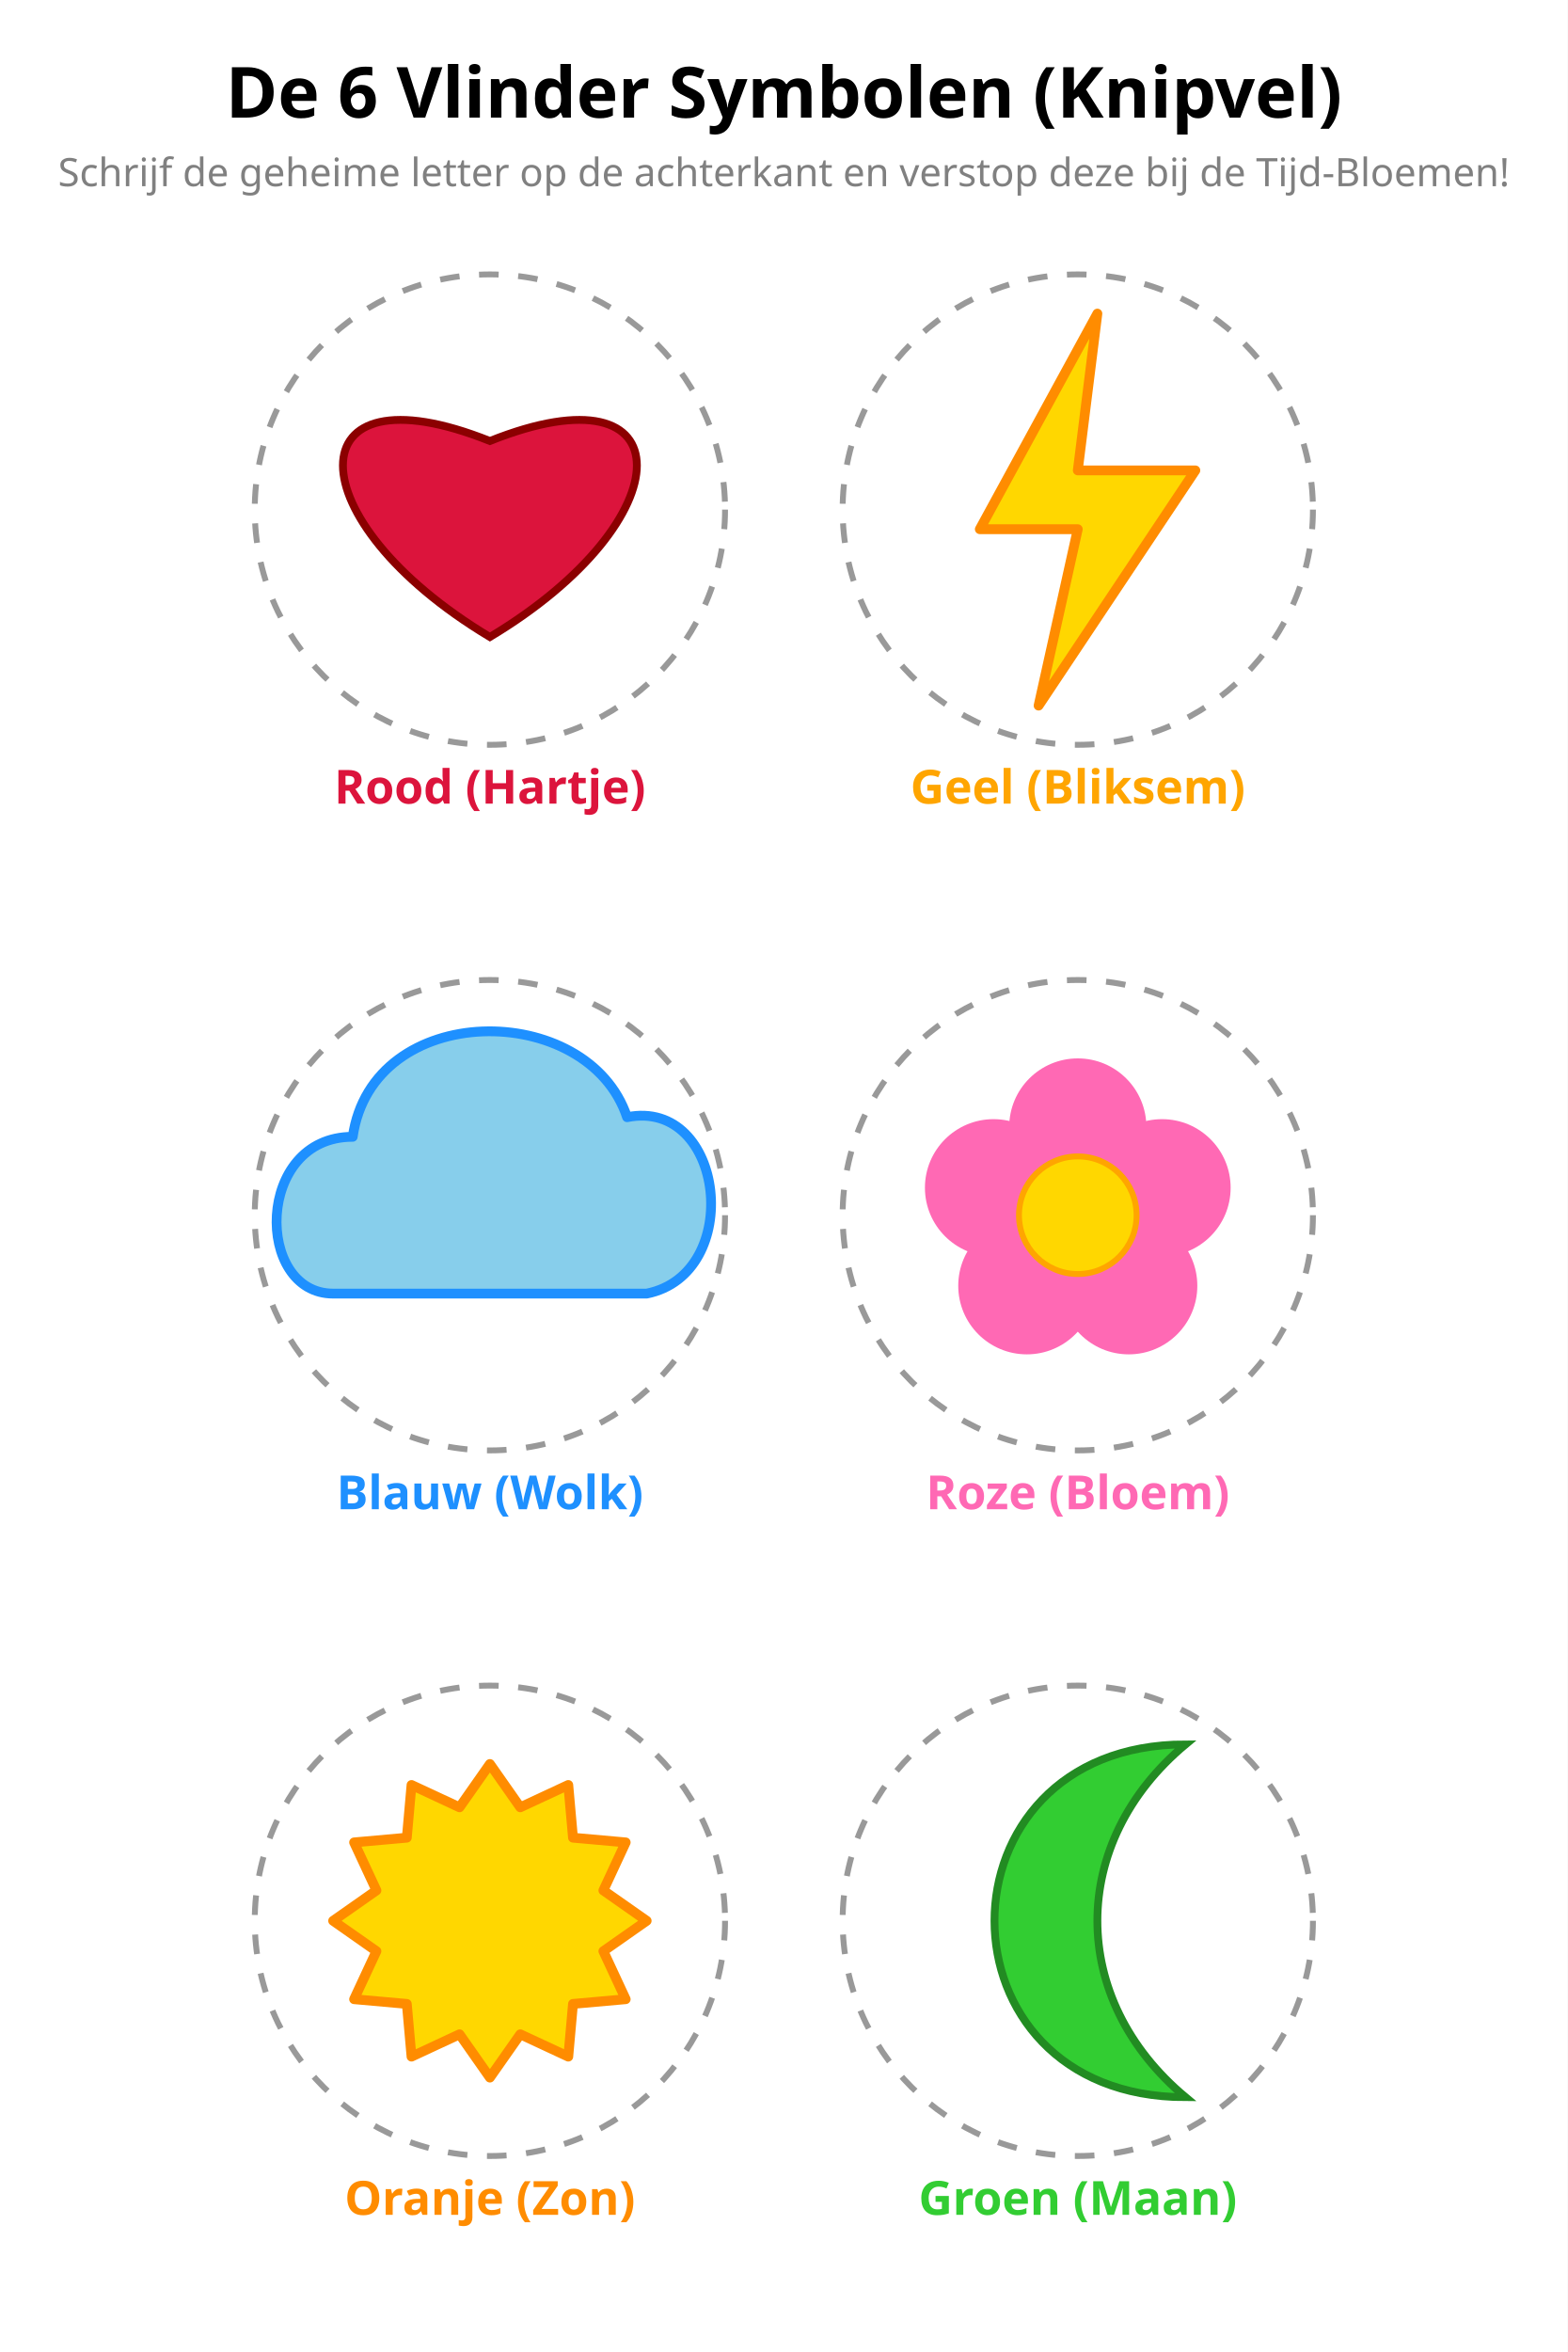
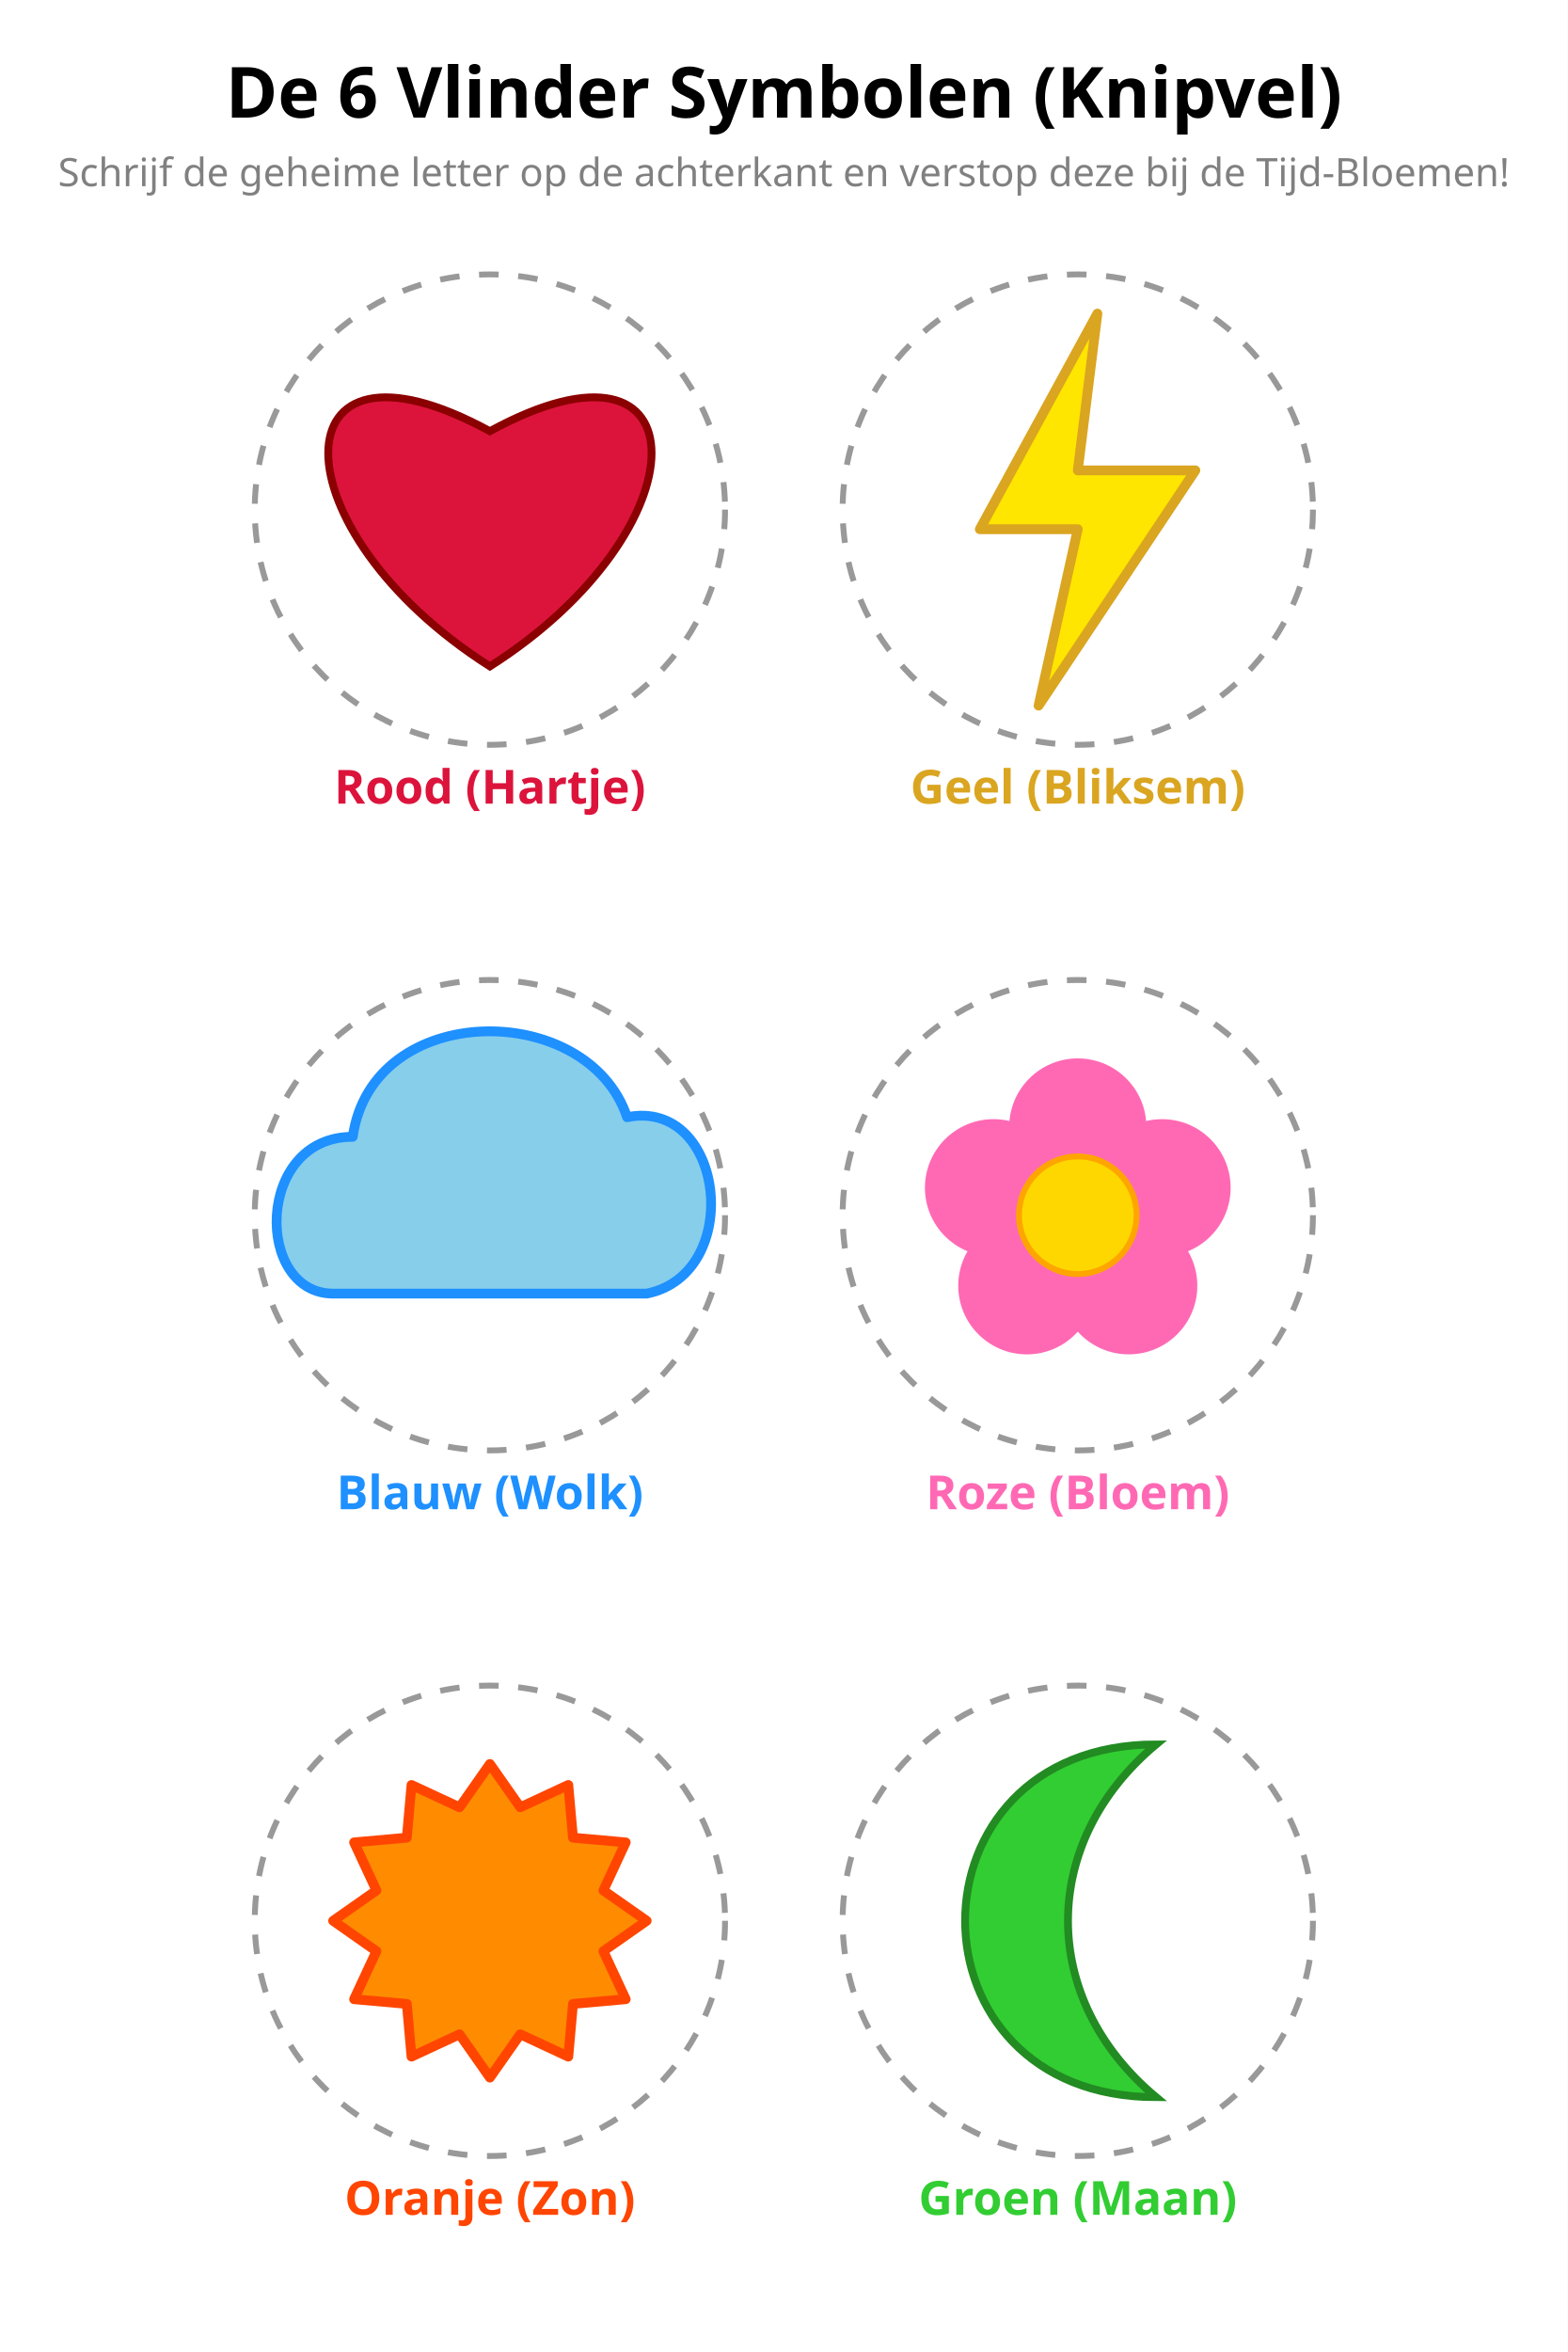
<svg xmlns="http://www.w3.org/2000/svg" viewBox="0 0 800 1200" width="100%" height="100%">
  <rect width="100%" height="100%" fill="white" />
  <text x="400" y="60" font-family="sans-serif" font-size="36" font-weight="bold" text-anchor="middle" fill="black">De 6 Vlinder Symbolen (Knipvel)</text>
  <text x="400" y="95" font-family="sans-serif" font-size="20" text-anchor="middle" fill="gray">Schrijf de geheime letter op de achterkant en verstop deze bij de Tijd-Bloemen!</text>
  <g>
    <circle cx="250" cy="260" r="120" fill="none" stroke="#999" stroke-width="3" stroke-dasharray="10,10" />
    <text x="250" y="410" font-family="sans-serif" font-size="24" font-weight="bold" text-anchor="middle" fill="crimson">Rood (Hartje)</text>
-     <path d="M 250 325 C 350 265 350 185 250 225 C 150 185 150 265 250 325 Z" fill="crimson" stroke="darkred" stroke-width="4" />
+     <path d="M 250 340 C 360 270 360 160 250 220 C 140 160 140 270 250 340 Z" fill="crimson" stroke="darkred" stroke-width="4" />
  </g>
  <g>
    <circle cx="550" cy="260" r="120" fill="none" stroke="#999" stroke-width="3" stroke-dasharray="10,10" />
-     <text x="550" y="410" font-family="sans-serif" font-size="24" font-weight="bold" text-anchor="middle" fill="orange">Geel (Bliksem)</text>
-     <polygon points="560,160 500,270 550,270 530,360 610,240 550,240" fill="gold" stroke="darkorange" stroke-width="5" stroke-linejoin="round" />
+     <text x="550" y="410" font-family="sans-serif" font-size="24" font-weight="bold" text-anchor="middle" fill="#DAA520">Geel (Bliksem)</text>
+     <polygon points="560,160 500,270 550,270 530,360 610,240 550,240" fill="#FFE600" stroke="#DAA520" stroke-width="5" stroke-linejoin="round" />
  </g>
  <g>
    <circle cx="250" cy="620" r="120" fill="none" stroke="#999" stroke-width="3" stroke-dasharray="10,10" />
    <text x="250" y="770" font-family="sans-serif" font-size="24" font-weight="bold" text-anchor="middle" fill="dodgerblue">Blauw (Wolk)</text>
    <path d="M 170 660 C 130 660 130 580 180 580 C 190 510 300 510 320 570 C 370 560 380 650 330 660 Z" fill="skyblue" stroke="dodgerblue" stroke-width="5" stroke-linejoin="round" />
  </g>
  <g>
    <circle cx="550" cy="620" r="120" fill="none" stroke="#999" stroke-width="3" stroke-dasharray="10,10" />
    <text x="550" y="770" font-family="sans-serif" font-size="24" font-weight="bold" text-anchor="middle" fill="hotpink">Roze (Bloem)</text>
    <circle cx="550" cy="575" r="35" fill="hotpink" />
    <circle cx="593" cy="606" r="35" fill="hotpink" />
    <circle cx="576" cy="656" r="35" fill="hotpink" />
    <circle cx="524" cy="656" r="35" fill="hotpink" />
    <circle cx="507" cy="606" r="35" fill="hotpink" />
    <circle cx="550" cy="620" r="30" fill="gold" stroke="orange" stroke-width="3" />
  </g>
  <g>
    <circle cx="250" cy="980" r="120" fill="none" stroke="#999" stroke-width="3" stroke-dasharray="10,10" />
-     <text x="250" y="1130" font-family="sans-serif" font-size="24" font-weight="bold" text-anchor="middle" fill="darkorange">Oranje (Zon)</text>
-     <polygon points="250,900 265.5,922.1 290,910.7 292.4,937.6 319.3,940 307.9,964.5 330,980 307.9,995.5 319.3,1020 292.4,1022.4 290,1049.3 265.5,1037.9 250,1060 234.5,1037.9 210,1049.3 207.6,1022.4 180.7,1020 192.1,995.5 170,980 192.1,964.5 180.7,940 207.6,937.6 210,910.7 234.5,922.1" fill="gold" stroke="darkorange" stroke-width="5" stroke-linejoin="round" />
-     <circle cx="250" cy="980" r="45" fill="gold" />
+     <text x="250" y="1130" font-family="sans-serif" font-size="24" font-weight="bold" text-anchor="middle" fill="#FF4500">Oranje (Zon)</text>
+     <polygon points="250,900 265.5,922.1 290,910.7 292.4,937.6 319.3,940 307.9,964.5 330,980 307.9,995.5 319.3,1020 292.4,1022.4 290,1049.3 265.5,1037.9 250,1060 234.5,1037.9 210,1049.3 207.6,1022.4 180.7,1020 192.1,995.5 170,980 192.1,964.5 180.7,940 207.6,937.6 210,910.7 234.5,922.1" fill="#FF8C00" stroke="#FF4500" stroke-width="5" stroke-linejoin="round" />
+     <circle cx="250" cy="980" r="45" fill="#FF8C00" />
  </g>
  <g>
    <circle cx="550" cy="980" r="120" fill="none" stroke="#999" stroke-width="3" stroke-dasharray="10,10" />
    <text x="550" y="1130" font-family="sans-serif" font-size="24" font-weight="bold" text-anchor="middle" fill="limegreen">Groen (Maan)</text>
-     <path d="M 605 890 C 475 890 475 1070 605 1070 C 545 1020 545 940 605 890 Z" fill="limegreen" stroke="forestgreen" stroke-width="4" />
+     <path d="M 590 890 C 460 890 460 1070 590 1070 C 530 1020 530 940 590 890 Z" fill="limegreen" stroke="forestgreen" stroke-width="4" />
  </g>
</svg>
